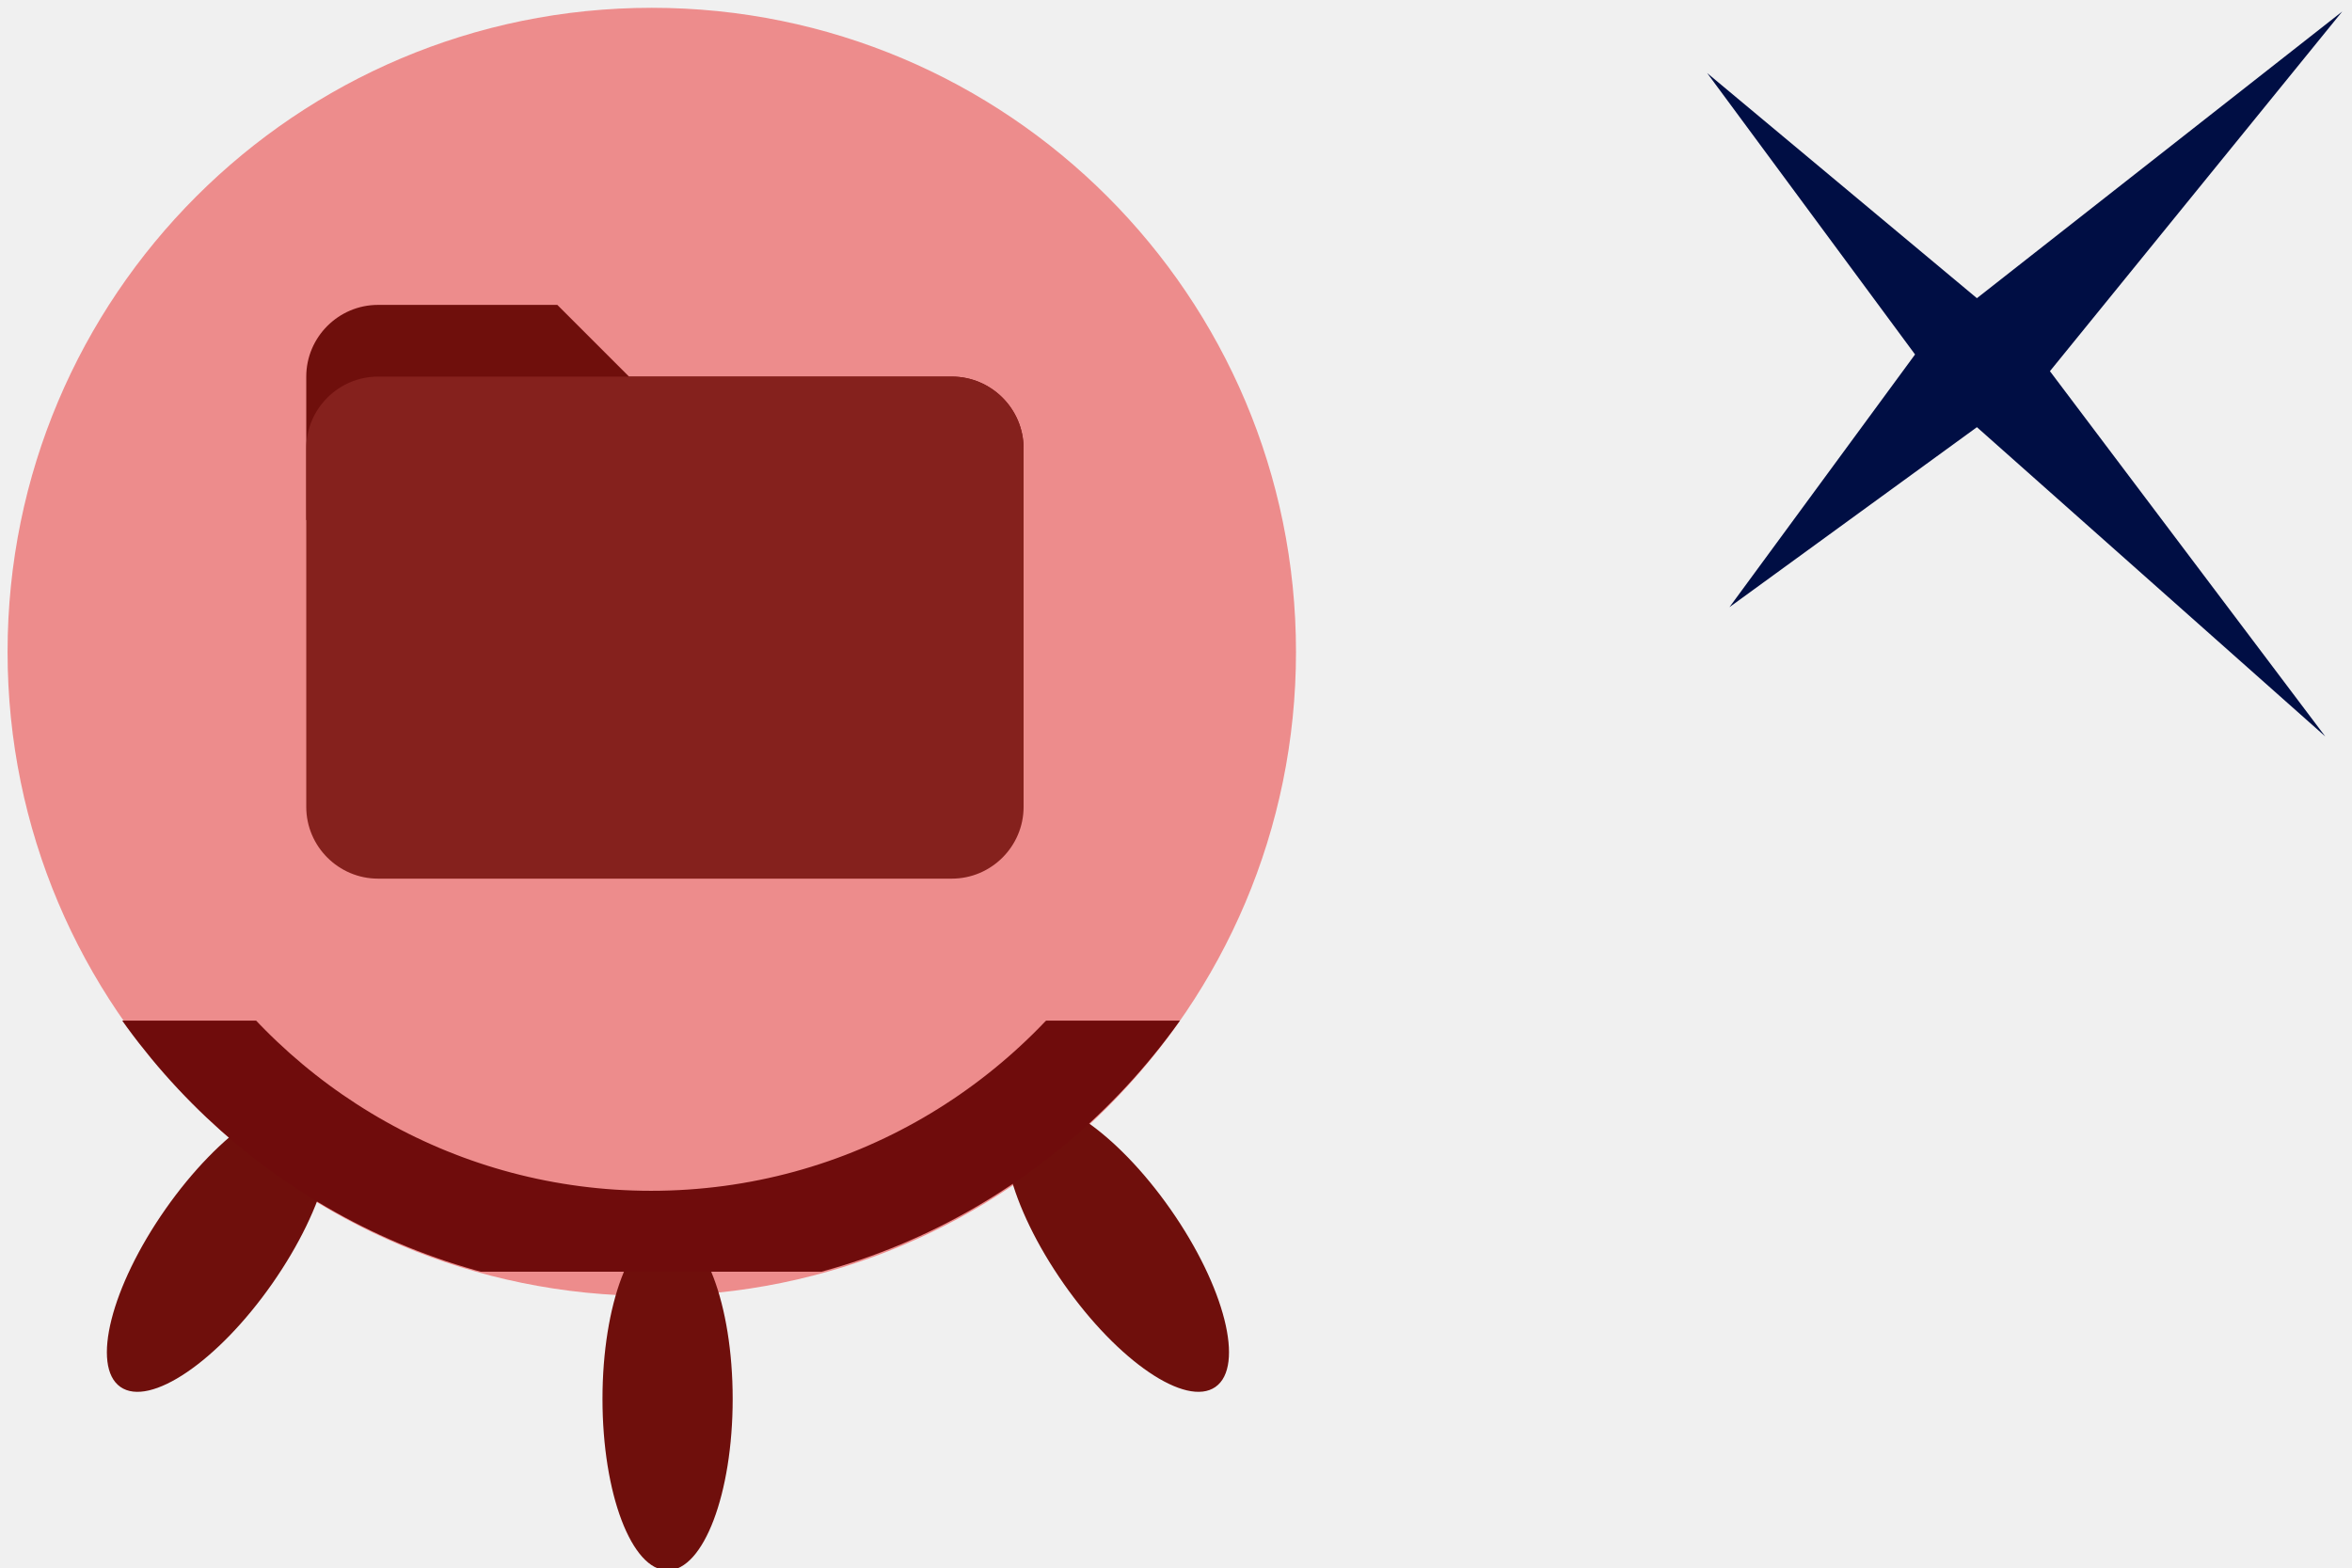
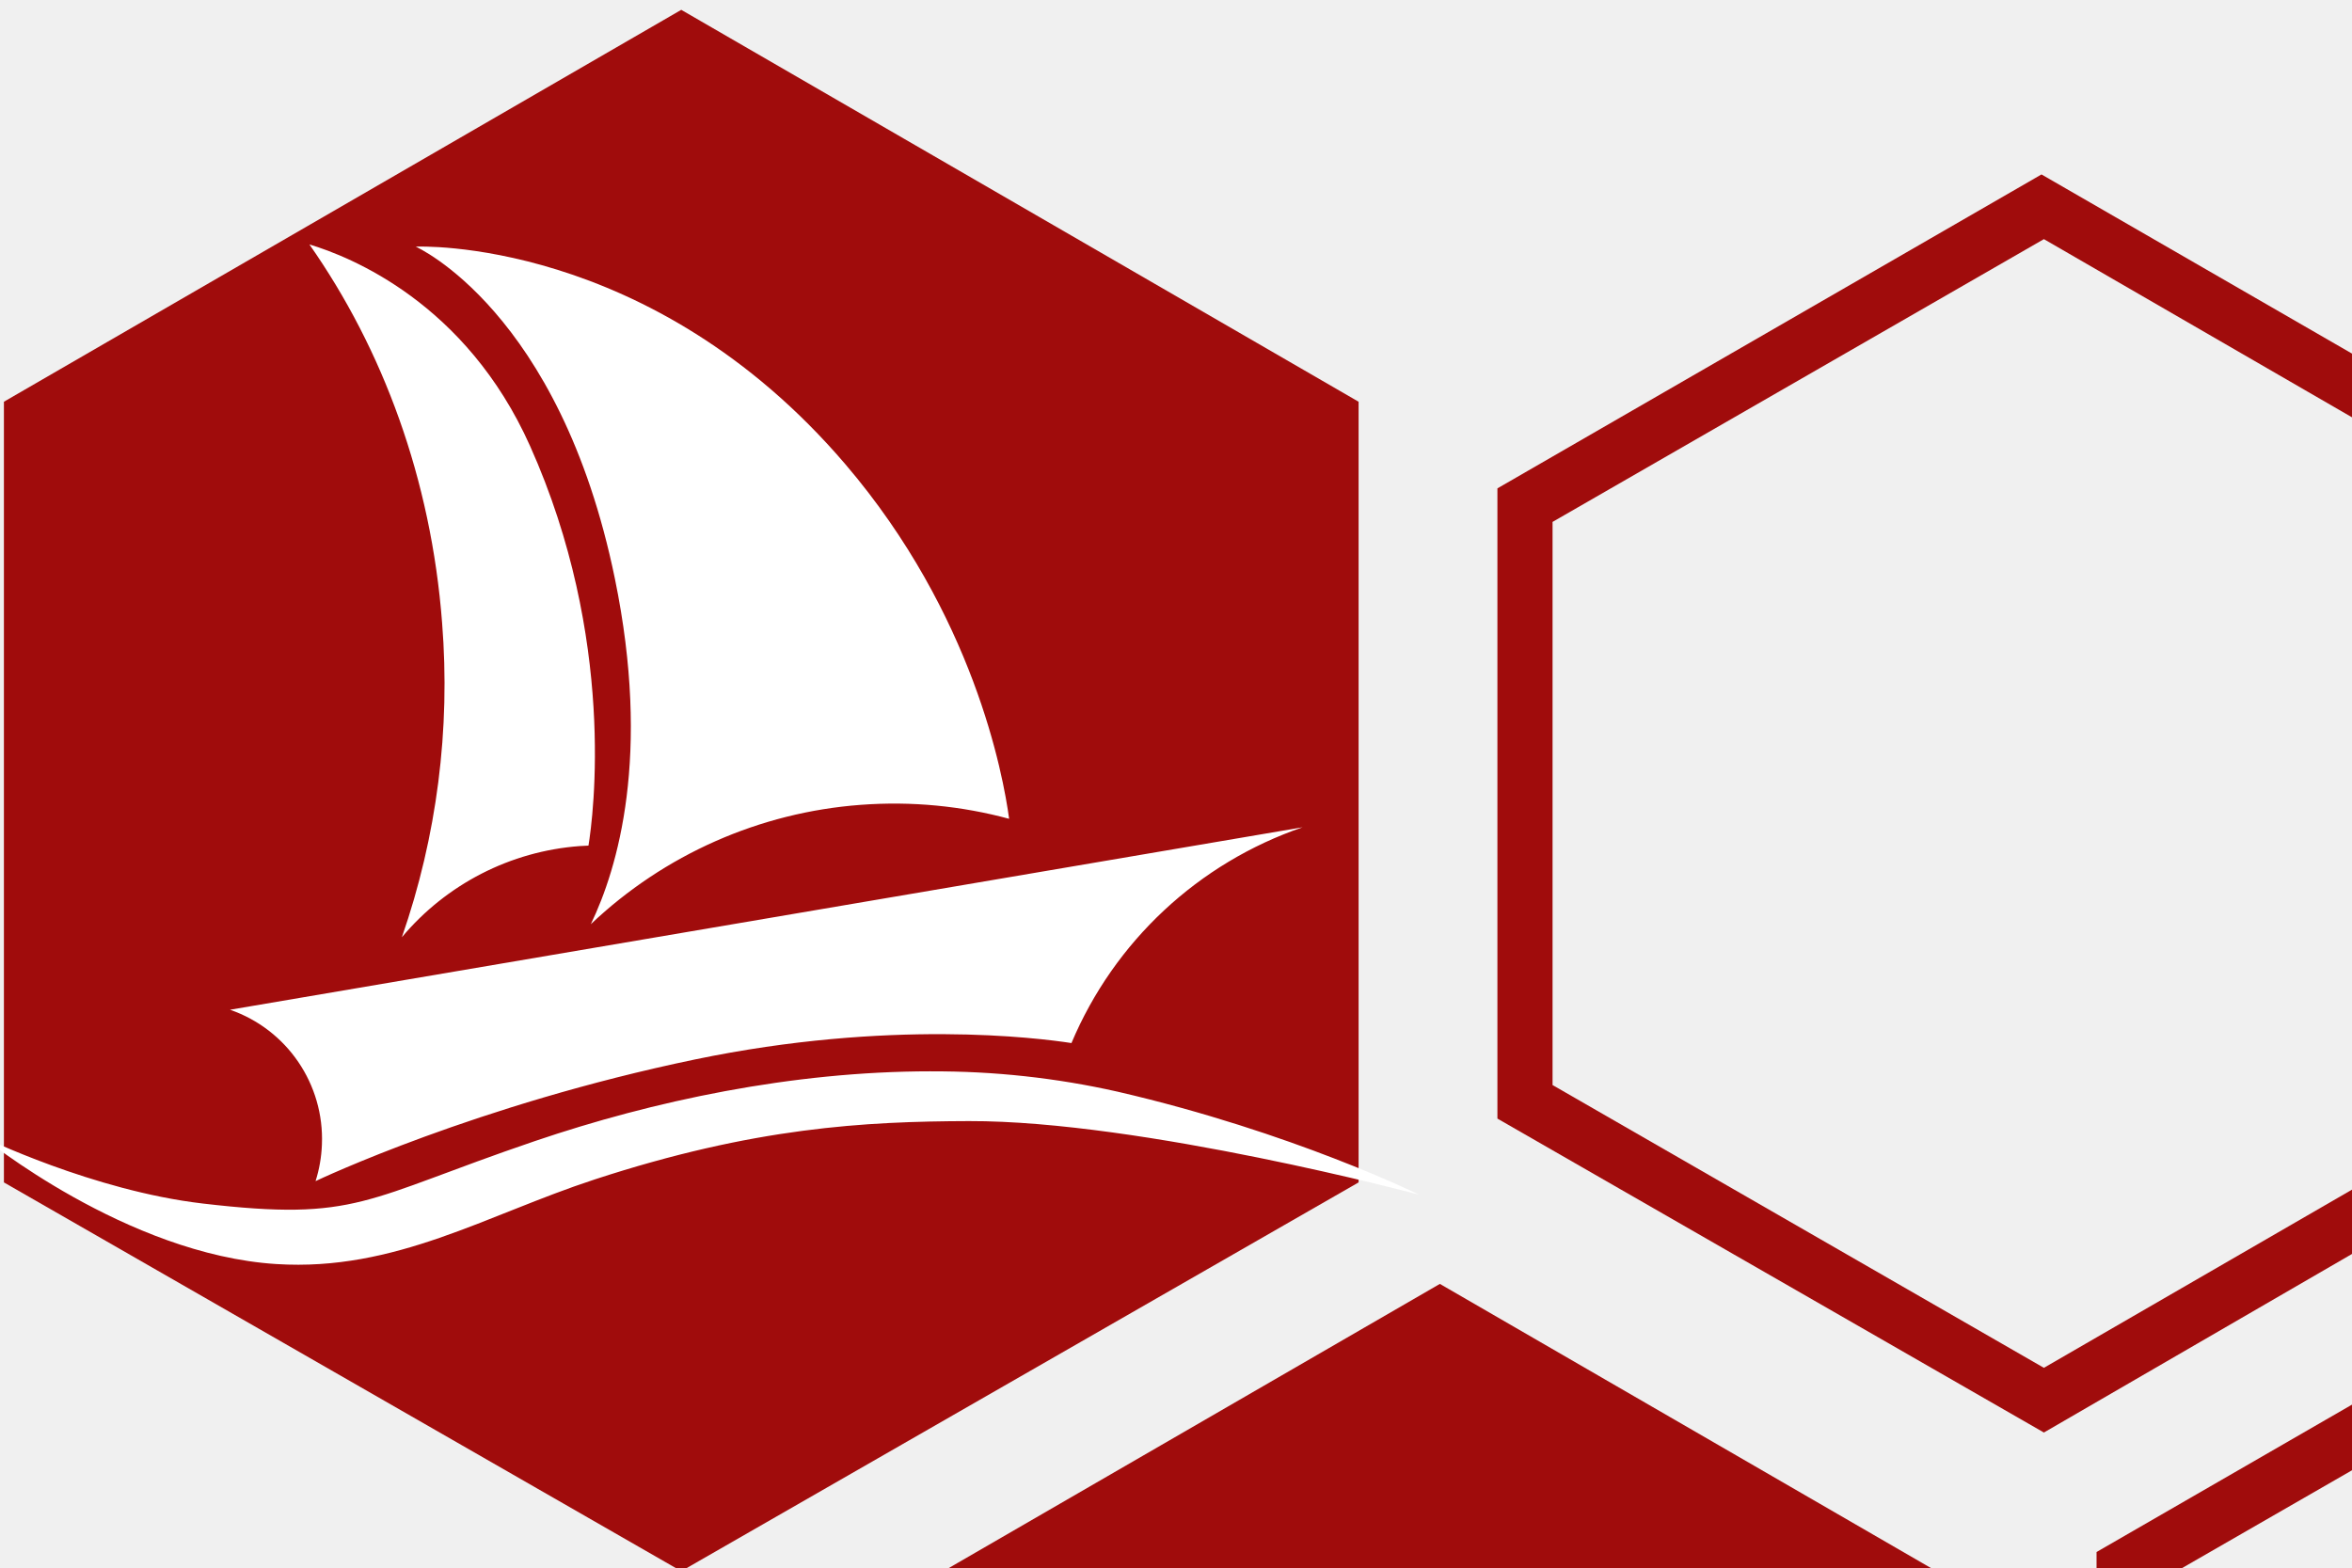
- <svg xmlns="http://www.w3.org/2000/svg" height="40" viewBox="0 0 60 40" width="60" version="1.1" id="svg36">
-   <defs id="defs40">
-     <mask id="a-1" fill="#ffffff">
-       <path d="M 0,0 H 313.303 V 159.865 H 0 Z" fill="#ffffff" fill-rule="evenodd" id="path2-9" />
-     </mask>
-     <mask id="mask865" fill="#ffffff">
-       <path d="M 0,0 H 313.303 V 159.865 H 0 Z" fill="#ffffff" fill-rule="evenodd" id="path863" />
-     </mask>
-   </defs>
+ <svg xmlns="http://www.w3.org/2000/svg" width="60" height="40" version="1.1" viewBox="0 0 60 40">
  <mask id="a" fill="#ffffff">
-     <path d="M 0,0 H 313.303 V 159.865 H 0 Z" fill="#ffffff" fill-rule="evenodd" id="path2" />
+     <path d="m0 0h313.3v159.86h-313.3z" fill="#fff" fill-rule="evenodd" />
  </mask>
  <mask id="b" fill="#ffffff">
-     <path d="M 0,0 H 313.303 V 159.865 H 0 Z" fill="#ffffff" fill-rule="evenodd" id="path5" />
+     <path d="m0 0h313.3v159.86h-313.3z" fill="#fff" fill-rule="evenodd" />
  </mask>
-   <g id="g1042" style="display:inline">
-     <g id="g994" transform="matrix(0.08667043,0,0,0.08667043,54.83753,-43.97586)" style="display:inline">
-       <path id="path990" style="fill:#000e44;fill-opacity:1;fill-rule:evenodd;stroke:none;stroke-width:3.147" d="m 56.695,510.774 -107.532,84.402 -79.398,-66.275 61.189,82.843 -54.627,74.395 72.837,-52.987 102.529,91.046 -81.039,-107.532 z" />
-     </g>
-     <circle style="opacity:1;fill:#ed8c8c;fill-opacity:1;stroke:none;stroke-width:0.308;stroke-miterlimit:2.5;stroke-opacity:1;stop-color:#000000" id="path912" cx="16.627" cy="16.633" r="16.434" />
-     <g fill="none" fill-rule="evenodd" transform="matrix(0.1506934,0,0,0.1506934,-6.197667,-20.88076)" id="g1008">
-       <g transform="matrix(0.9286315,0,0,-0.9286315,9.271821,454.1644)" id="g1006">
-         <g fill="#0f1689" mask="url(#a-1)" id="g1002" style="fill:#6f0f0c;fill-opacity:1" transform="matrix(0.9448936,0,0,0.9448936,8.696251,2.70184)">
-           <path d="m 203.461,95.688 c 6.936,0 12.559,-14.809 12.559,-33.077 0,-18.268 -5.623,-33.077 -12.559,-33.077 -6.936,0 -12.559,14.809 -12.559,33.077 0,18.268 5.623,33.077 12.559,33.077 z" transform="rotate(35,137.9312,151.55)" id="path996" style="fill:#6f0f0c;fill-opacity:1" />
-           <path d="m 30.142,95.688 c 6.936,0 12.559,-14.809 12.559,-33.077 0,-18.268 -5.623,-33.077 -12.559,-33.077 -6.936,0 -12.559,14.809 -12.559,33.077 0,18.268 5.623,33.077 12.559,33.077 z" transform="matrix(-0.819152,0.5735764,0.5735764,0.819152,58.08461,47.70477)" id="path998" style="fill:#6f0f0c;fill-opacity:1" />
-           <path d="m 116.733,66.275 c 6.936,0 12.559,-14.809 12.559,-33.077 0,-18.268 -5.623,-33.077 -12.559,-33.077 -6.936,0 -12.559,14.809 -12.559,33.077 0,18.268 5.623,33.077 12.559,33.077 z" transform="matrix(-1,0,0,1,272.6285,53.67076)" id="path1000" style="fill:#6f0f0c;fill-opacity:1" />
-         </g>
-         <path d="m 251.467,173.1 c -20.23,-33.61 -56.89,-56.068 -98.756,-56.068 -40.721,0 -76.516,21.246 -97.059,53.335" mask="url(#a-1)" stroke="#0f1689" stroke-width="20" id="path1004" style="stroke:#6f0c0c;stroke-opacity:1" transform="matrix(0.9448936,0,0,0.9448936,8.696251,2.70184)" />
-       </g>
-     </g>
-     <g id="g849" transform="matrix(0.4952721,0,0,0.4952721,5.07583,3.212595)" style="display:inline">
-       <path fill="#ffa000" d="M 38.779,12.916 H 22.153 L 18.458,9.221 H 9.221 c -2.032,0 -3.695,1.663 -3.695,3.695 v 7.389 H 42.473 v -3.695 c 0,-2.032 -1.663,-3.695 -3.695,-3.695 z" id="path2-4" style="fill:#6f0f0c;fill-opacity:1;stroke-width:0.924" />
-       <path fill="#ffca28" d="M 38.779,12.916 H 9.221 c -2.032,0 -3.695,1.663 -3.695,3.695 v 18.473 c 0,2.032 1.663,3.695 3.695,3.695 h 29.558 c 2.032,0 3.695,-1.663 3.695,-3.695 V 16.611 c 0,-2.032 -1.663,-3.695 -3.695,-3.695 z" id="path4" style="fill:#85211d;fill-opacity:1;stroke-width:0.924" />
+   <g transform="matrix(.49527 0 0 .49527 5.0758 3.2126)">
+     <g fill="#a00c0c">
+       <polygon class="st0" transform="matrix(1.6152 0 0 1.6152 -24.584 -106.93)" points="9 99.9 30.6 112.3 52.2 99.9 52.2 75 30.6 62.5 9 75" />
+       <path class="st0" d="m69.72 49.413 25.308 14.568 25.185-14.568v-29.012l-25.185-14.568-25.308 14.568zm25.308 17.901-28.148-16.173v-32.468l28.024-16.173 28.024 16.173v32.468z" stroke-width="1.234" />
+       <path class="st0" d="m100.58 104.21 25.308 14.568 25.185-14.568v-29.012l-25.185-14.568-25.308 14.568zm25.308 17.901-28.148-16.173v-32.468l28.024-16.173 28.024 16.173v32.468z" stroke-width="1.234" />
+       <polygon class="st0" transform="matrix(1.2345 0 0 1.2345 26.14 -17.499)" points="30.6 112.3 52.2 99.9 52.2 75 30.6 62.5 9 75 9 99.9" />
    </g>
  </g>
-   <g transform="matrix(0.9587988,0,0,0.9587988,-871.3429,-378.3503)" id="g893" />
+   <path d="m7.893 6.237c1.874 2.671 3.106 5.991 3.385 9.654a19.699 19.699 0 0 1-1.026 8.023 6.551 6.551 0 0 1 4.534-2.326c0.076-0.006 0.151-0.009 0.226-0.012 0.122-0.75 0.718-5.268-1.492-10.201-1.631-3.644-4.581-4.825-5.627-5.138zm2.714 0.057s3.674 1.628 5.079 8.471c0.927 4.513 0.075 7.385-0.614 8.816a11.219 11.219 0 0 1 6.881-3.045c1.313-0.099 2.588 0.031 3.79 0.356-0.153-1.131-0.906-5.213-4.172-9.04-4.983-5.838-10.964-5.559-10.964-5.559zm22.626 14.814-27.365 4.656a3.488 3.488 0 0 1 2.344 3.442 3.527 3.527 0 0 1-0.162 0.931c0.084-0.041 4.106-1.947 9.685-3.106 4.945-1.028 8.739-0.55 9.598-0.417a9.865 9.865 0 0 1 5.901-5.507zm-9.488 6.227c-3.54 0-7.087 0.756-10.1 1.78-4.38 1.49-4.506 2.058-8.475 1.593-2.804-0.328-5.62-1.703-5.62-1.703s3.674 3.008 7.504 3.248c3.033 0.191 5.352-1.255 8.116-2.159 4.064-1.33 6.889-1.481 9.549-1.489 4.396-0.012 11.48 1.877 11.48 1.877s-3.222-1.594-7.686-2.627a21.203 21.203 0 0 0-4.769-0.519z" fill="#fff" stroke-width="1.527" />
</svg>
